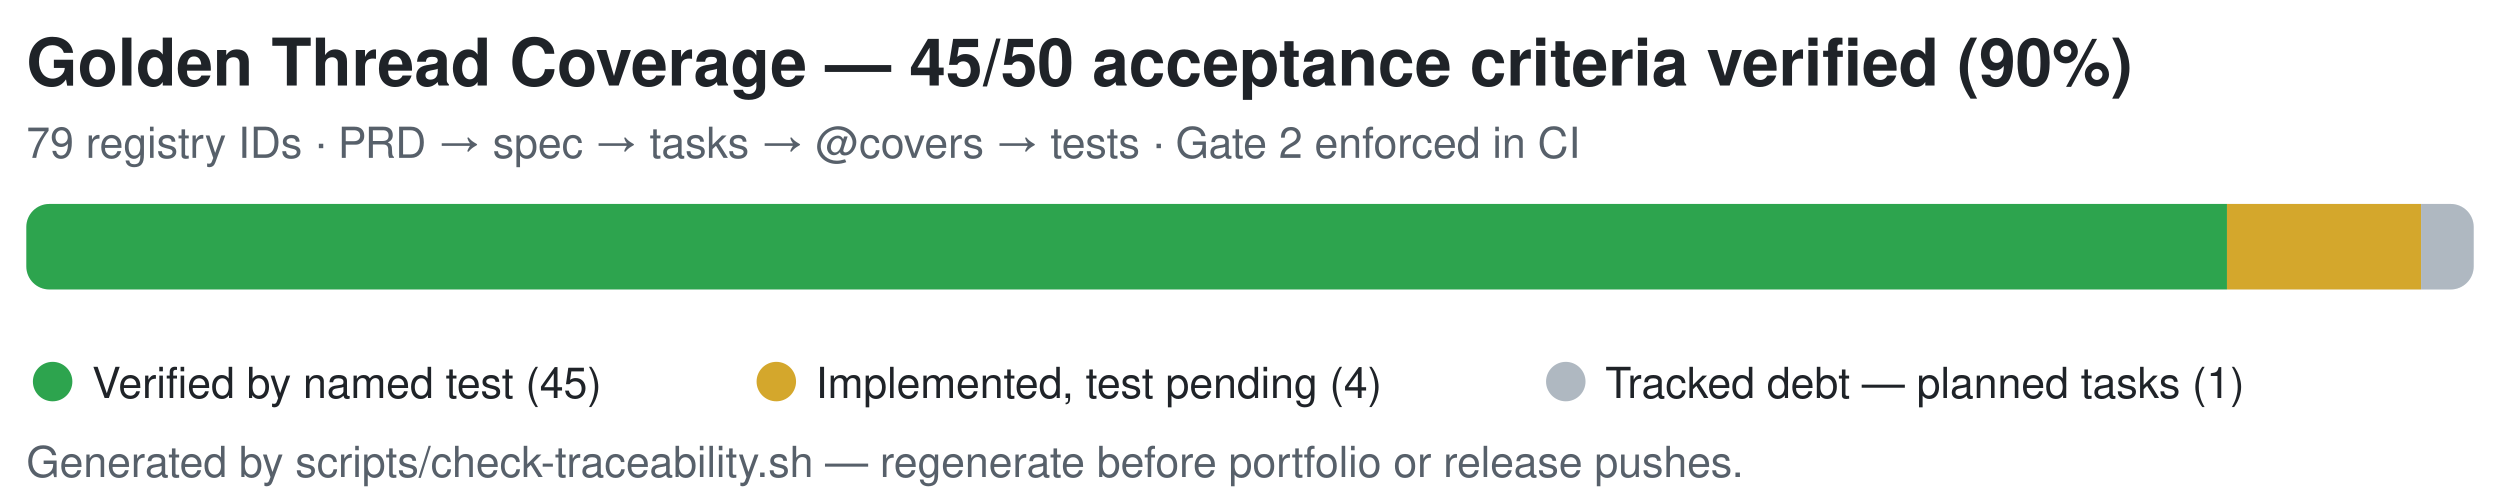
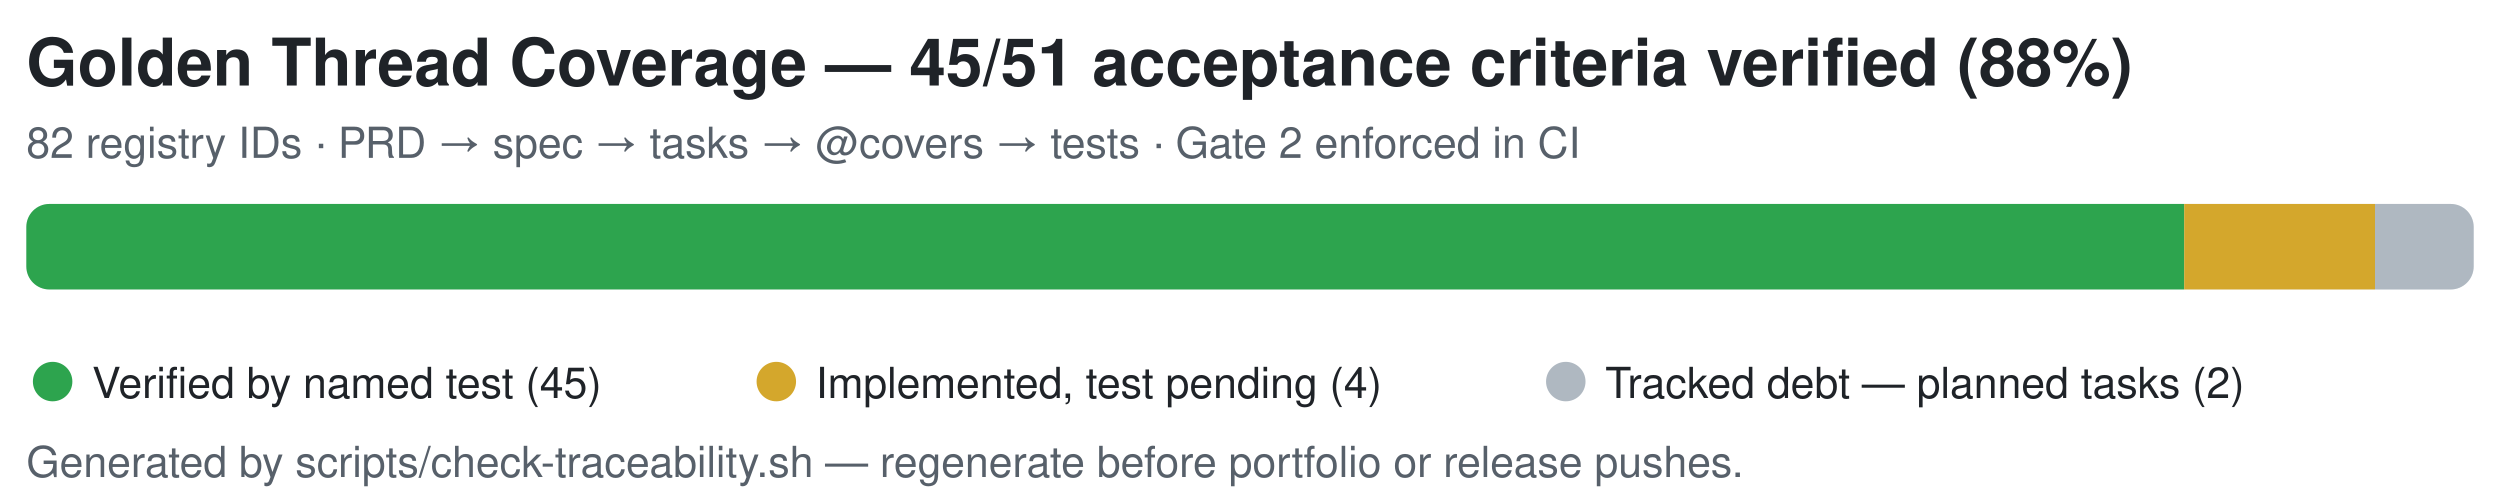
- <svg xmlns="http://www.w3.org/2000/svg" width="760" height="150" viewBox="0 0 760 150" role="img" aria-label="Golden thread coverage: 45 of 50 acceptance criteria verified">
+ <svg xmlns="http://www.w3.org/2000/svg" width="760" height="150" viewBox="0 0 760 150" role="img" aria-label="Golden thread coverage: 45 of 51 acceptance criteria verified">
  <style>
    text { font-family: -apple-system, 'Segoe UI', Helvetica, Arial, sans-serif; }
    .title { font-size: 20px; font-weight: 600; fill: #1f2328; }
    .sub   { font-size: 13px; fill: #57606a; }
    .leg   { font-size: 13px; fill: #1f2328; }
  </style>
-   <text x="8" y="26" class="title">Golden Thread Coverage — 45/50 acceptance criteria verified (90%)</text>
-   <text x="8" y="48" class="sub">79 registry IDs · PRD → spec → tasks → @covers → tests · Gate 2 enforced in CI</text>
+   <text x="8" y="26" class="title">Golden Thread Coverage — 45/51 acceptance criteria verified (88%)</text>
+   <text x="8" y="48" class="sub">82 registry IDs · PRD → spec → tasks → @covers → tests · Gate 2 enforced in CI</text>
  <clipPath id="bar">
    <rect x="8" y="62" width="744" height="26" rx="7" />
  </clipPath>
  <rect x="8" y="62" width="744" height="26" rx="7" fill="#eaeef2" />
  <g clip-path="url(#bar)">
-     <rect x="8" y="62" width="669" height="26" fill="#2da44e" />
-     <rect x="677" y="62" width="59" height="26" fill="#d4a72c" />
-     <rect x="736" y="62" width="16" height="26" fill="#afb8c1" />
+     <rect x="8" y="62" width="656" height="26" fill="#2da44e" />
+     <rect x="664" y="62" width="58" height="26" fill="#d4a72c" />
+     <rect x="722" y="62" width="30" height="26" fill="#afb8c1" />
  </g>
  <circle cx="16" cy="116" r="6" fill="#2da44e" />
  <text x="28" y="121" class="leg">Verified by named test (45)</text>
  <circle cx="236" cy="116" r="6" fill="#d4a72c" />
  <text x="248" y="121" class="leg">Implemented, test pending (4)</text>
  <circle cx="476" cy="116" r="6" fill="#afb8c1" />
-   <text x="488" y="121" class="leg">Tracked debt — planned tasks (1)</text>
+   <text x="488" y="121" class="leg">Tracked debt — planned tasks (2)</text>
  <text x="8" y="145" class="sub">Generated by scripts/check-traceability.sh — regenerate before portfolio or release pushes.</text>
</svg>
